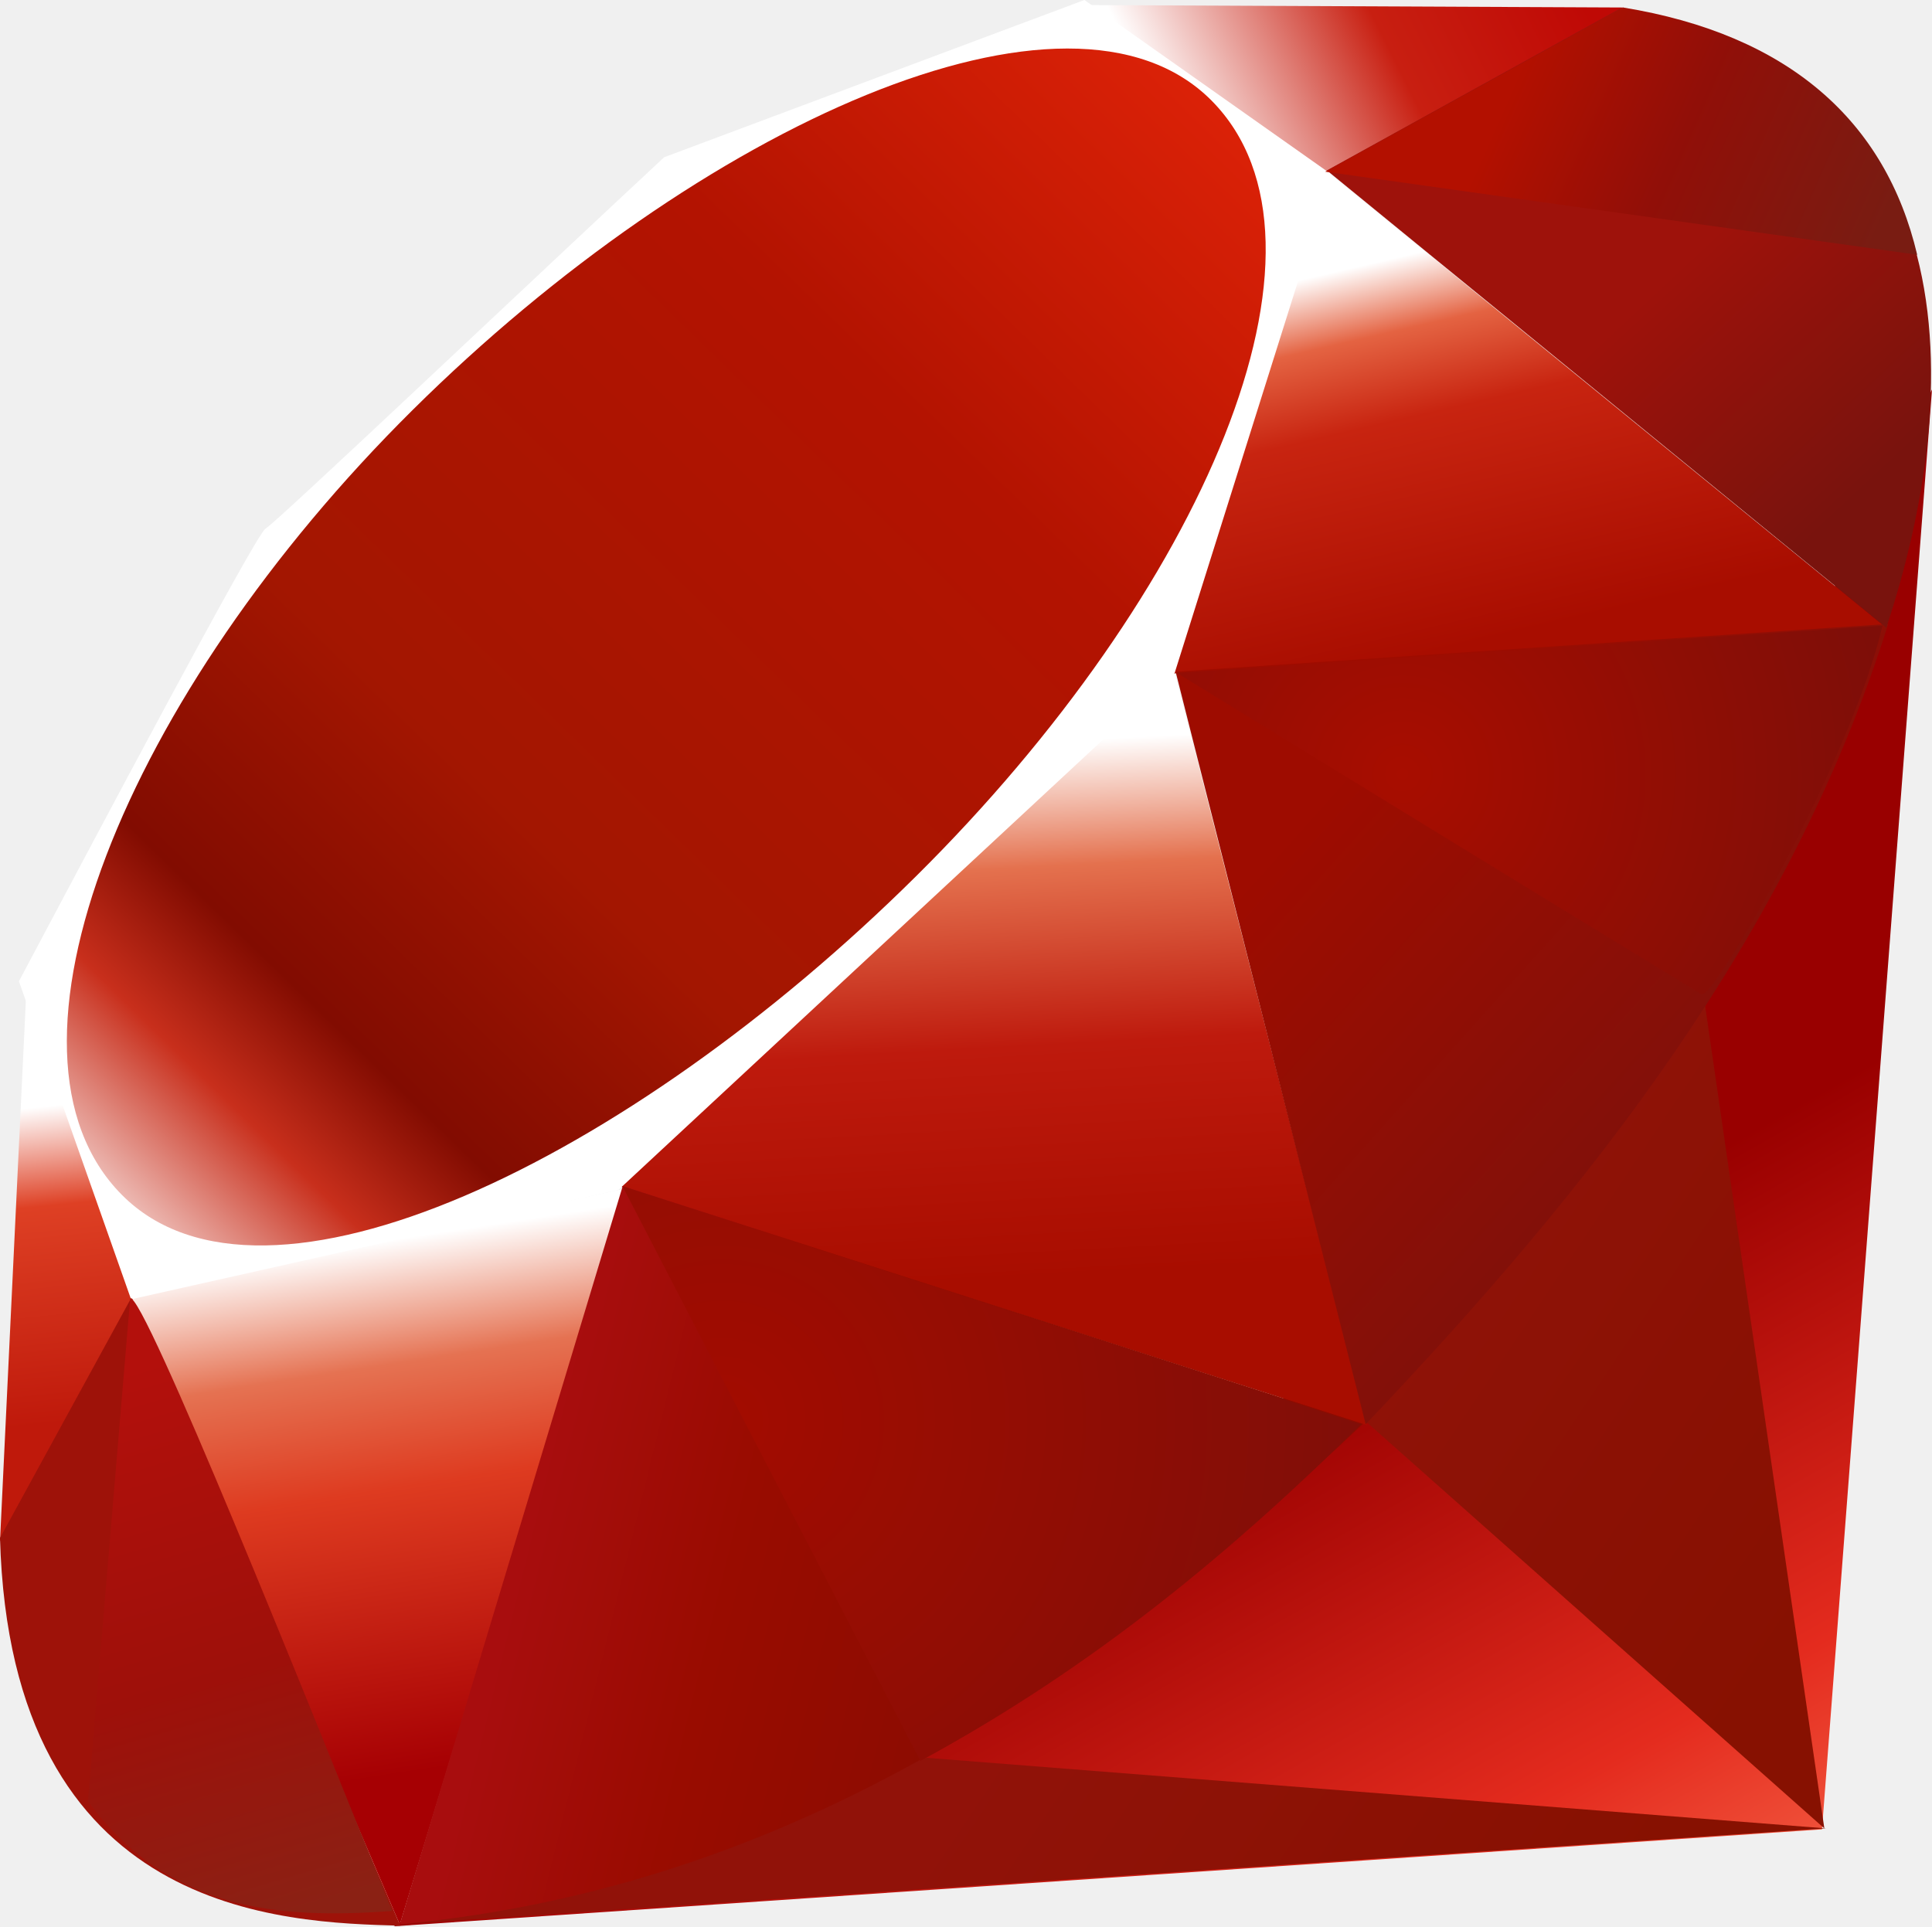
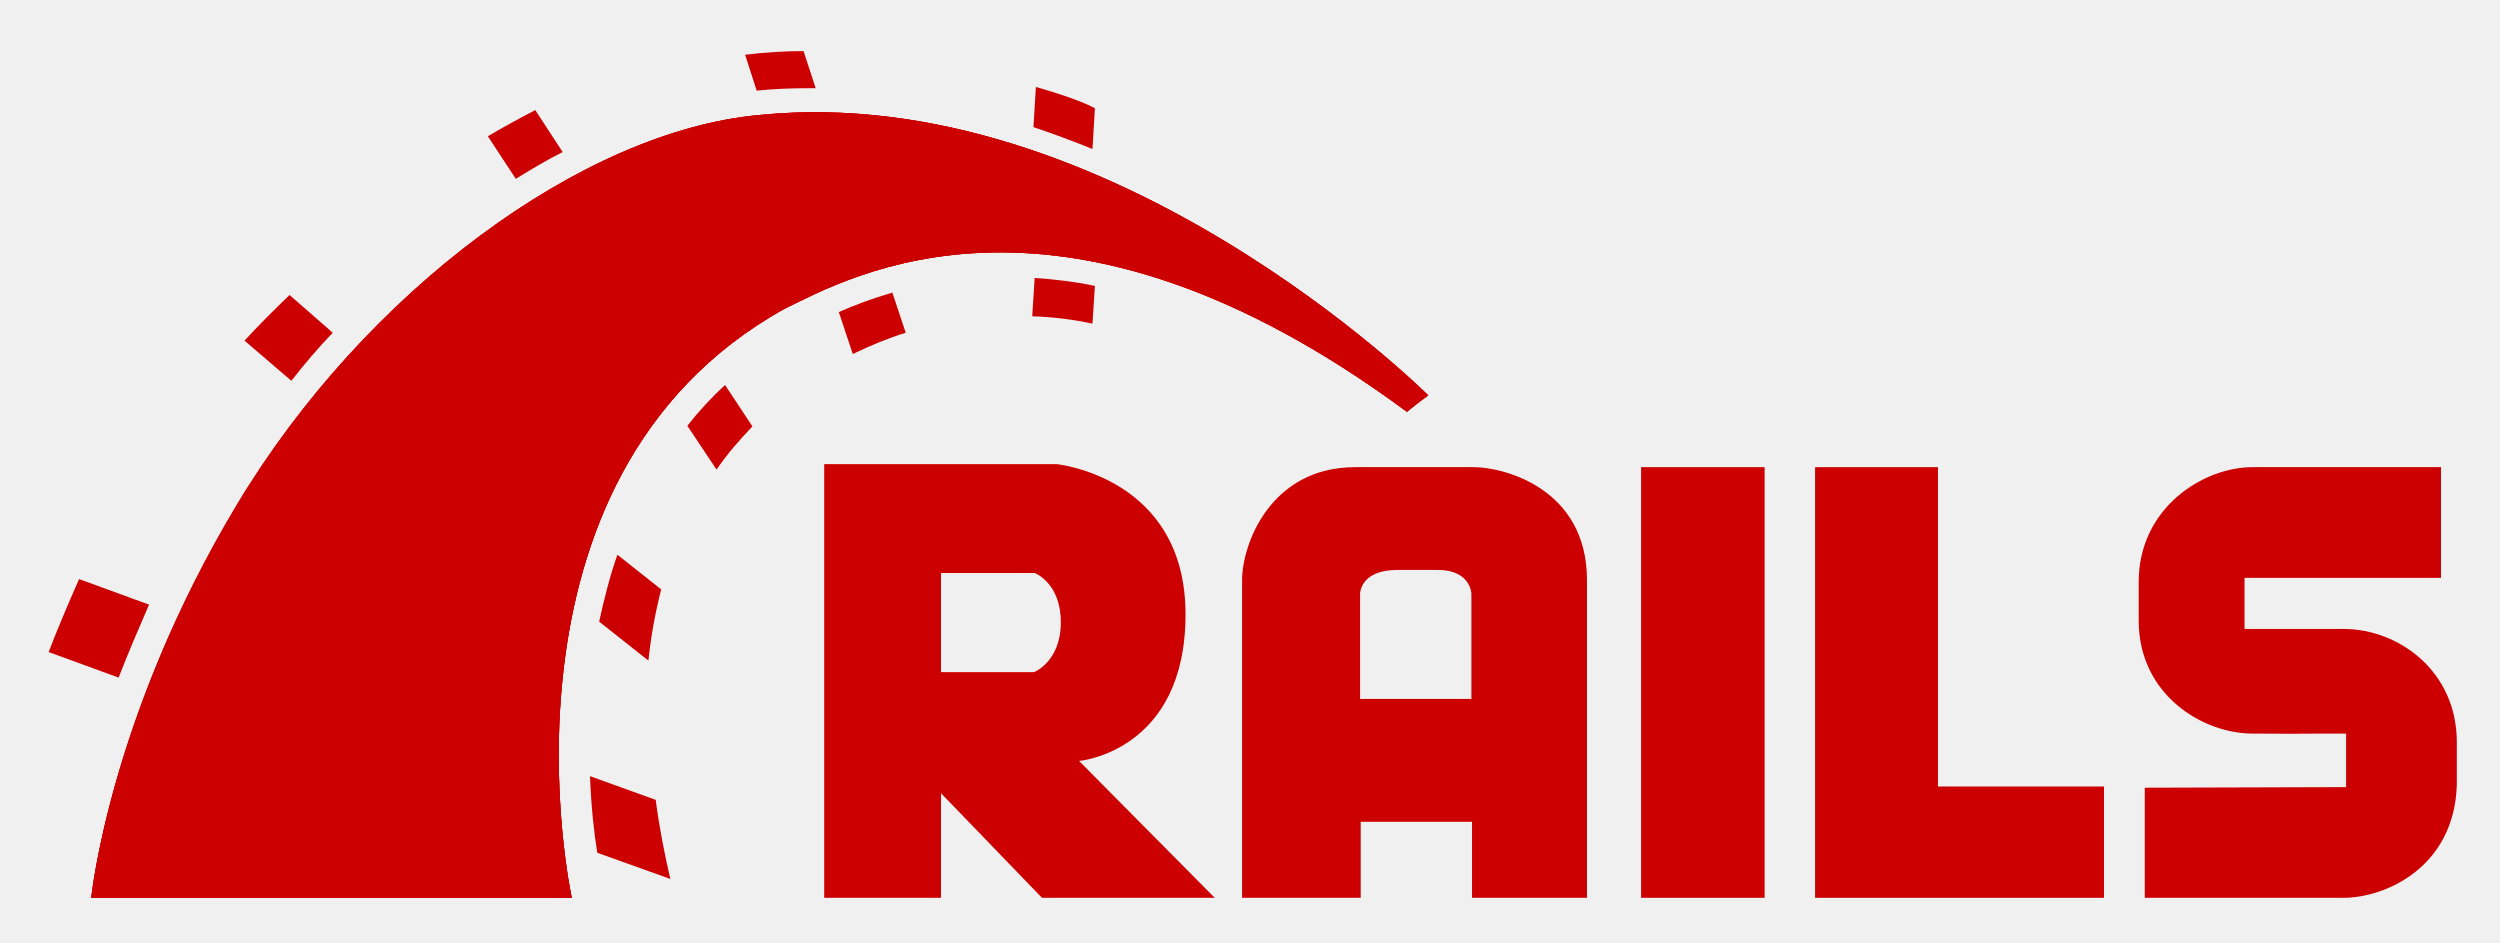
- <svg xmlns="http://www.w3.org/2000/svg" xmlns:xlink="http://www.w3.org/1999/xlink" version="1.1" id="Layer_1" width="198.13" height="197.58" viewBox="0 0 198.13 197.58" overflow="visible" enable-background="new 0 0 198.13 197.58" xml:space="preserve">
-   <defs id="defs3489">
-     <linearGradient id="XMLID_17_-9" gradientUnits="userSpaceOnUse" x1="174.074" y1="215.549" x2="132.276" y2="141.753">
-       <stop offset="0" style="stop-color:#FB7655" id="stop3272-4" />
-       <stop offset="0" style="stop-color:#FB7655" id="stop3274-5" />
-       <stop offset="0.41" style="stop-color:#E42B1E" id="stop3276-1" />
-       <stop offset="0.99" style="stop-color:#990000" id="stop3278-0" />
-       <stop offset="1" style="stop-color:#990000" id="stop3280-3" />
-     </linearGradient>
-     <linearGradient id="XMLID_18_-7" gradientUnits="userSpaceOnUse" x1="194.895" y1="153.558" x2="141.028" y2="117.409">
-       <stop offset="0" style="stop-color:#871101" id="stop3285-8" />
-       <stop offset="0" style="stop-color:#871101" id="stop3287-8" />
-       <stop offset="0.99" style="stop-color:#911209" id="stop3289-6" />
-       <stop offset="1" style="stop-color:#911209" id="stop3291-0" />
-     </linearGradient>
-     <linearGradient id="XMLID_19_-4" gradientUnits="userSpaceOnUse" x1="151.795" y1="217.785" x2="97.93" y2="181.638">
-       <stop offset="0" style="stop-color:#871101" id="stop3296-6" />
-       <stop offset="0" style="stop-color:#871101" id="stop3298-7" />
-       <stop offset="0.99" style="stop-color:#911209" id="stop3300-6" />
-       <stop offset="1" style="stop-color:#911209" id="stop3302-0" />
-     </linearGradient>
-     <linearGradient id="XMLID_20_-9" gradientUnits="userSpaceOnUse" x1="38.696" y1="127.391" x2="47.047" y2="181.661">
-       <stop offset="0" style="stop-color:#FFFFFF" id="stop3307-7" />
-       <stop offset="0" style="stop-color:#FFFFFF" id="stop3309-5" />
-       <stop offset="0.23" style="stop-color:#E57252" id="stop3311-9" />
-       <stop offset="0.46" style="stop-color:#DE3B20" id="stop3313-7" />
-       <stop offset="0.99" style="stop-color:#A60003" id="stop3315-8" />
-       <stop offset="1" style="stop-color:#A60003" id="stop3317-5" />
-     </linearGradient>
-     <linearGradient id="XMLID_21_-3" gradientUnits="userSpaceOnUse" x1="96.133" y1="76.715" x2="99.21" y2="132.102">
-       <stop offset="0" style="stop-color:#FFFFFF" id="stop3322-3" />
-       <stop offset="0" style="stop-color:#FFFFFF" id="stop3324-8" />
-       <stop offset="0.23" style="stop-color:#E4714E" id="stop3326-3" />
-       <stop offset="0.56" style="stop-color:#BE1A0D" id="stop3328-7" />
-       <stop offset="0.99" style="stop-color:#A80D00" id="stop3330-9" />
-       <stop offset="1" style="stop-color:#A80D00" id="stop3332-3" />
-     </linearGradient>
-     <linearGradient id="XMLID_22_-7" gradientUnits="userSpaceOnUse" x1="147.103" y1="25.521" x2="156.314" y2="65.216">
-       <stop offset="0" style="stop-color:#FFFFFF" id="stop3337-8" />
-       <stop offset="0" style="stop-color:#FFFFFF" id="stop3339-7" />
-       <stop offset="0.18" style="stop-color:#E46342" id="stop3341-4" />
-       <stop offset="0.4" style="stop-color:#C82410" id="stop3343-1" />
-       <stop offset="0.99" style="stop-color:#A80D00" id="stop3345-9" />
-       <stop offset="1" style="stop-color:#A80D00" id="stop3347-0" />
-     </linearGradient>
-     <linearGradient id="XMLID_23_-9" gradientUnits="userSpaceOnUse" x1="118.976" y1="11.541" x2="158.669" y2="-8.305">
-       <stop offset="0" style="stop-color:#FFFFFF" id="stop3352-8" />
-       <stop offset="0" style="stop-color:#FFFFFF" id="stop3354-8" />
-       <stop offset="0.54" style="stop-color:#C81F11" id="stop3356-5" />
-       <stop offset="0.99" style="stop-color:#BF0905" id="stop3358-8" />
-       <stop offset="1" style="stop-color:#BF0905" id="stop3360-4" />
-     </linearGradient>
-     <linearGradient id="XMLID_24_-3" gradientUnits="userSpaceOnUse" x1="3.903" y1="113.555" x2="7.17" y2="146.263">
-       <stop offset="0" style="stop-color:#FFFFFF" id="stop3365-7" />
-       <stop offset="0" style="stop-color:#FFFFFF" id="stop3367-1" />
-       <stop offset="0.31" style="stop-color:#DE4024" id="stop3369-3" />
-       <stop offset="0.99" style="stop-color:#BF190B" id="stop3371-8" />
-       <stop offset="1" style="stop-color:#BF190B" id="stop3373-0" />
-     </linearGradient>
-     <linearGradient id="XMLID_25_-9" gradientUnits="userSpaceOnUse" x1="-18.556" y1="155.105" x2="135.015" y2="-2.809">
-       <stop offset="0" style="stop-color:#BD0012" id="stop3380-7" />
-       <stop offset="0" style="stop-color:#BD0012" id="stop3382-9" />
-       <stop offset="0.07" style="stop-color:#FFFFFF" id="stop3384-9" />
-       <stop offset="0.17" style="stop-color:#FFFFFF" id="stop3386-3" />
-       <stop offset="0.27" style="stop-color:#C82F1C" id="stop3388-2" />
-       <stop offset="0.33" style="stop-color:#820C01" id="stop3390-4" />
-       <stop offset="0.46" style="stop-color:#A31601" id="stop3392-3" />
-       <stop offset="0.72" style="stop-color:#B31301" id="stop3394-7" />
-       <stop offset="0.99" style="stop-color:#E82609" id="stop3396-1" />
-       <stop offset="1" style="stop-color:#E82609" id="stop3398-2" />
-     </linearGradient>
-     <linearGradient id="XMLID_26_-2" gradientUnits="userSpaceOnUse" x1="99.075" y1="171.033" x2="52.818" y2="159.617">
-       <stop offset="0" style="stop-color:#8C0C01" id="stop3403-0" />
-       <stop offset="0" style="stop-color:#8C0C01" id="stop3405-2" />
-       <stop offset="0.54" style="stop-color:#990C00" id="stop3407-1" />
-       <stop offset="0.99" style="stop-color:#A80D0E" id="stop3409-7" />
-       <stop offset="1" style="stop-color:#A80D0E" id="stop3411-5" />
-     </linearGradient>
-     <linearGradient id="XMLID_27_-1" gradientUnits="userSpaceOnUse" x1="178.526" y1="115.515" x2="137.433" y2="78.684">
-       <stop offset="0" style="stop-color:#7E110B" id="stop3416-7" />
-       <stop offset="0" style="stop-color:#7E110B" id="stop3418-4" />
-       <stop offset="0.99" style="stop-color:#9E0C00" id="stop3420-1" />
-       <stop offset="1" style="stop-color:#9E0C00" id="stop3422-7" />
-     </linearGradient>
-     <linearGradient id="XMLID_28_-1" gradientUnits="userSpaceOnUse" x1="193.624" y1="47.937" x2="173.154" y2="26.054">
-       <stop offset="0" style="stop-color:#79130D" id="stop3427-1" />
-       <stop offset="0" style="stop-color:#79130D" id="stop3429-1" />
-       <stop offset="0.99" style="stop-color:#9E120B" id="stop3431-7" />
-       <stop offset="1" style="stop-color:#9E120B" id="stop3433-0" />
-     </linearGradient>
-     <radialGradient id="XMLID_29_-4" cx="143.832" cy="79.388" r="50.358" gradientUnits="userSpaceOnUse">
-       <stop offset="0" style="stop-color:#A80D00" id="stop3440-0" />
-       <stop offset="0" style="stop-color:#A80D00" id="stop3442-8" />
-       <stop offset="0.99" style="stop-color:#7E0E08" id="stop3444-5" />
-       <stop offset="1" style="stop-color:#7E0E08" id="stop3446-1" />
-     </radialGradient>
-     <radialGradient id="XMLID_30_-6" cx="74.092" cy="145.751" r="66.944" gradientUnits="userSpaceOnUse">
-       <stop offset="0" style="stop-color:#A30C00" id="stop3451-6" />
-       <stop offset="0" style="stop-color:#A30C00" id="stop3453-2" />
-       <stop offset="0.99" style="stop-color:#800E08" id="stop3455-1" />
-       <stop offset="1" style="stop-color:#800E08" id="stop3457-9" />
-     </radialGradient>
-     <linearGradient id="XMLID_31_-6" gradientUnits="userSpaceOnUse" x1="26.67" y1="197.336" x2="9.989" y2="140.742">
-       <stop offset="0" style="stop-color:#8B2114" id="stop3462-4" />
-       <stop offset="0" style="stop-color:#8B2114" id="stop3464-8" />
-       <stop offset="0.43" style="stop-color:#9E100A" id="stop3466-0" />
-       <stop offset="0.99" style="stop-color:#B3100C" id="stop3468-8" />
-       <stop offset="1" style="stop-color:#B3100C" id="stop3470-1" />
-     </linearGradient>
-     <linearGradient id="XMLID_32_-0" gradientUnits="userSpaceOnUse" x1="154.641" y1="9.798" x2="192.039" y2="26.306">
-       <stop offset="0" style="stop-color:#B31000" id="stop3475-2" />
-       <stop offset="0" style="stop-color:#B31000" id="stop3477-2" />
-       <stop offset="0.44" style="stop-color:#910F08" id="stop3479-9" />
-       <stop offset="0.99" style="stop-color:#791C12" id="stop3481-7" />
-       <stop offset="1" style="stop-color:#791C12" id="stop3483-5" />
-     </linearGradient>
-     <linearGradient y2="141.753" x2="132.276" y1="215.549" x1="174.074" gradientUnits="userSpaceOnUse" id="linearGradient3448" xlink:href="#XMLID_17_-9" />
-   </defs>
-   <linearGradient id="XMLID_17_" gradientUnits="userSpaceOnUse" x1="174.074" y1="215.549" x2="132.276" y2="141.753">
-     <stop offset="0" style="stop-color:#FB7655" id="stop3272" />
-     <stop offset="0" style="stop-color:#FB7655" id="stop3274" />
-     <stop offset="0.41" style="stop-color:#E42B1E" id="stop3276" />
-     <stop offset="0.99" style="stop-color:#990000" id="stop3278" />
-     <stop offset="1" style="stop-color:#990000" id="stop3280" />
-   </linearGradient>
-   <linearGradient id="XMLID_18_" gradientUnits="userSpaceOnUse" x1="194.895" y1="153.558" x2="141.028" y2="117.409">
-     <stop offset="0" style="stop-color:#871101" id="stop3285" />
-     <stop offset="0" style="stop-color:#871101" id="stop3287" />
-     <stop offset="0.99" style="stop-color:#911209" id="stop3289" />
-     <stop offset="1" style="stop-color:#911209" id="stop3291" />
-   </linearGradient>
-   <linearGradient id="XMLID_19_" gradientUnits="userSpaceOnUse" x1="151.795" y1="217.785" x2="97.93" y2="181.638">
-     <stop offset="0" style="stop-color:#871101" id="stop3296" />
-     <stop offset="0" style="stop-color:#871101" id="stop3298" />
-     <stop offset="0.99" style="stop-color:#911209" id="stop3300" />
-     <stop offset="1" style="stop-color:#911209" id="stop3302" />
-   </linearGradient>
-   <linearGradient id="XMLID_20_" gradientUnits="userSpaceOnUse" x1="38.696" y1="127.391" x2="47.047" y2="181.661">
-     <stop offset="0" style="stop-color:#FFFFFF" id="stop3307" />
-     <stop offset="0" style="stop-color:#FFFFFF" id="stop3309" />
-     <stop offset="0.23" style="stop-color:#E57252" id="stop3311" />
-     <stop offset="0.46" style="stop-color:#DE3B20" id="stop3313" />
-     <stop offset="0.99" style="stop-color:#A60003" id="stop3315" />
-     <stop offset="1" style="stop-color:#A60003" id="stop3317" />
-   </linearGradient>
-   <linearGradient id="XMLID_21_" gradientUnits="userSpaceOnUse" x1="96.133" y1="76.715" x2="99.21" y2="132.102">
-     <stop offset="0" style="stop-color:#FFFFFF" id="stop3322" />
-     <stop offset="0" style="stop-color:#FFFFFF" id="stop3324" />
-     <stop offset="0.23" style="stop-color:#E4714E" id="stop3326" />
-     <stop offset="0.56" style="stop-color:#BE1A0D" id="stop3328" />
-     <stop offset="0.99" style="stop-color:#A80D00" id="stop3330" />
-     <stop offset="1" style="stop-color:#A80D00" id="stop3332" />
-   </linearGradient>
-   <linearGradient id="XMLID_22_" gradientUnits="userSpaceOnUse" x1="147.103" y1="25.521" x2="156.314" y2="65.216">
-     <stop offset="0" style="stop-color:#FFFFFF" id="stop3337" />
-     <stop offset="0" style="stop-color:#FFFFFF" id="stop3339" />
-     <stop offset="0.18" style="stop-color:#E46342" id="stop3341" />
-     <stop offset="0.4" style="stop-color:#C82410" id="stop3343" />
-     <stop offset="0.99" style="stop-color:#A80D00" id="stop3345" />
-     <stop offset="1" style="stop-color:#A80D00" id="stop3347" />
-   </linearGradient>
-   <linearGradient id="XMLID_23_" gradientUnits="userSpaceOnUse" x1="118.976" y1="11.541" x2="158.669" y2="-8.305">
-     <stop offset="0" style="stop-color:#FFFFFF" id="stop3352" />
-     <stop offset="0" style="stop-color:#FFFFFF" id="stop3354" />
-     <stop offset="0.54" style="stop-color:#C81F11" id="stop3356" />
-     <stop offset="0.99" style="stop-color:#BF0905" id="stop3358" />
-     <stop offset="1" style="stop-color:#BF0905" id="stop3360" />
-   </linearGradient>
-   <linearGradient id="XMLID_24_" gradientUnits="userSpaceOnUse" x1="3.903" y1="113.555" x2="7.17" y2="146.263">
-     <stop offset="0" style="stop-color:#FFFFFF" id="stop3365" />
-     <stop offset="0" style="stop-color:#FFFFFF" id="stop3367" />
-     <stop offset="0.31" style="stop-color:#DE4024" id="stop3369" />
-     <stop offset="0.99" style="stop-color:#BF190B" id="stop3371" />
-     <stop offset="1" style="stop-color:#BF190B" id="stop3373" />
-   </linearGradient>
-   <linearGradient id="XMLID_25_" gradientUnits="userSpaceOnUse" x1="-18.556" y1="155.105" x2="135.015" y2="-2.809">
-     <stop offset="0" style="stop-color:#BD0012" id="stop3380" />
-     <stop offset="0" style="stop-color:#BD0012" id="stop3382" />
-     <stop offset="0.07" style="stop-color:#FFFFFF" id="stop3384" />
-     <stop offset="0.17" style="stop-color:#FFFFFF" id="stop3386" />
-     <stop offset="0.27" style="stop-color:#C82F1C" id="stop3388" />
-     <stop offset="0.33" style="stop-color:#820C01" id="stop3390" />
-     <stop offset="0.46" style="stop-color:#A31601" id="stop3392" />
-     <stop offset="0.72" style="stop-color:#B31301" id="stop3394" />
-     <stop offset="0.99" style="stop-color:#E82609" id="stop3396" />
-     <stop offset="1" style="stop-color:#E82609" id="stop3398" />
-   </linearGradient>
-   <linearGradient id="XMLID_26_" gradientUnits="userSpaceOnUse" x1="99.075" y1="171.033" x2="52.818" y2="159.617">
-     <stop offset="0" style="stop-color:#8C0C01" id="stop3403" />
-     <stop offset="0" style="stop-color:#8C0C01" id="stop3405" />
-     <stop offset="0.54" style="stop-color:#990C00" id="stop3407" />
-     <stop offset="0.99" style="stop-color:#A80D0E" id="stop3409" />
-     <stop offset="1" style="stop-color:#A80D0E" id="stop3411" />
-   </linearGradient>
-   <linearGradient id="XMLID_27_" gradientUnits="userSpaceOnUse" x1="178.526" y1="115.515" x2="137.433" y2="78.684">
-     <stop offset="0" style="stop-color:#7E110B" id="stop3416" />
-     <stop offset="0" style="stop-color:#7E110B" id="stop3418" />
-     <stop offset="0.99" style="stop-color:#9E0C00" id="stop3420" />
-     <stop offset="1" style="stop-color:#9E0C00" id="stop3422" />
-   </linearGradient>
-   <linearGradient id="XMLID_28_" gradientUnits="userSpaceOnUse" x1="193.624" y1="47.937" x2="173.154" y2="26.054">
-     <stop offset="0" style="stop-color:#79130D" id="stop3427" />
-     <stop offset="0" style="stop-color:#79130D" id="stop3429" />
-     <stop offset="0.99" style="stop-color:#9E120B" id="stop3431" />
-     <stop offset="1" style="stop-color:#9E120B" id="stop3433" />
-   </linearGradient>
-   <radialGradient id="XMLID_29_" cx="143.832" cy="79.388" r="50.358" gradientUnits="userSpaceOnUse">
-     <stop offset="0" style="stop-color:#A80D00" id="stop3440" />
-     <stop offset="0" style="stop-color:#A80D00" id="stop3442" />
-     <stop offset="0.99" style="stop-color:#7E0E08" id="stop3444" />
-     <stop offset="1" style="stop-color:#7E0E08" id="stop3446" />
-   </radialGradient>
-   <radialGradient id="XMLID_30_" cx="74.092" cy="145.751" r="66.944" gradientUnits="userSpaceOnUse">
-     <stop offset="0" style="stop-color:#A30C00" id="stop3451" />
-     <stop offset="0" style="stop-color:#A30C00" id="stop3453" />
-     <stop offset="0.99" style="stop-color:#800E08" id="stop3455" />
-     <stop offset="1" style="stop-color:#800E08" id="stop3457" />
-   </radialGradient>
-   <linearGradient id="XMLID_31_" gradientUnits="userSpaceOnUse" x1="26.67" y1="197.336" x2="9.989" y2="140.742">
-     <stop offset="0" style="stop-color:#8B2114" id="stop3462" />
-     <stop offset="0" style="stop-color:#8B2114" id="stop3464" />
-     <stop offset="0.43" style="stop-color:#9E100A" id="stop3466" />
-     <stop offset="0.99" style="stop-color:#B3100C" id="stop3468" />
-     <stop offset="1" style="stop-color:#B3100C" id="stop3470" />
-   </linearGradient>
-   <linearGradient id="XMLID_32_" gradientUnits="userSpaceOnUse" x1="154.641" y1="9.798" x2="192.039" y2="26.306">
-     <stop offset="0" style="stop-color:#B31000" id="stop3475" />
-     <stop offset="0" style="stop-color:#B31000" id="stop3477" />
-     <stop offset="0.44" style="stop-color:#910F08" id="stop3479" />
-     <stop offset="0.99" style="stop-color:#791C12" id="stop3481" />
-     <stop offset="1" style="stop-color:#791C12" id="stop3483" />
-   </linearGradient>
-   <polygon style="fill:url(#linearGradient3448);fill-rule:evenodd" clip-rule="evenodd" points="153.5,130.41 40.38,197.58 186.849,187.641 198.13,39.95 " id="polygon3282" />
-   <polygon style="fill:url(#XMLID_18_-7);fill-rule:evenodd" clip-rule="evenodd" points="187.089,187.54 174.5,100.65 140.209,145.93 " id="polygon3293" />
-   <polygon style="fill:url(#XMLID_19_-4);fill-rule:evenodd" clip-rule="evenodd" points="187.259,187.54 95.03,180.3 40.87,197.391 " id="polygon3304" />
-   <polygon style="fill:url(#XMLID_20_-9);fill-rule:evenodd" clip-rule="evenodd" points="41,197.41 64.04,121.93 13.34,132.771 " id="polygon3319" />
-   <polygon style="fill:url(#XMLID_21_-3);fill-rule:evenodd" clip-rule="evenodd" points="140.2,146.18 119,63.14 58.33,120.01 " id="polygon3334" />
-   <polygon style="fill:url(#XMLID_22_-7);fill-rule:evenodd" clip-rule="evenodd" points="193.32,64.31 135.97,17.47 120,69.1 " id="polygon3349" />
-   <polygon style="fill:url(#XMLID_23_-9);fill-rule:evenodd" clip-rule="evenodd" points="166.5,0.77 132.77,19.41 111.49,0.52 " id="polygon3362" />
-   <polygon style="fill:url(#XMLID_24_-3);fill-rule:evenodd" clip-rule="evenodd" points="0,158.09 14.13,132.32 2.7,101.62 " id="polygon3375" />
-   <path style="fill:#ffffff;fill-rule:evenodd" clip-rule="evenodd" d="m 1.94,100.65 11.5,32.62 49.97,-11.211 57.05,-53.02 L 136.56,17.9 111.209,0 68.109,16.13 C 54.53,28.76 28.18,53.75 27.23,54.22 26.29,54.7 9.83,85.81 1.94,100.65 z" id="path3377" />
-   <path style="fill:url(#XMLID_25_-9);fill-rule:evenodd" clip-rule="evenodd" d="m 42.32,42.05 c 29.43,-29.18 67.37,-46.42 81.93,-31.73 14.551,14.69 -0.88,50.39 -30.31,79.56 -29.43,29.17 -66.9,47.36 -81.45,32.67 -14.56,-14.68 0.4,-51.33 29.83,-80.5 z" id="path3400" />
-   <path style="fill:url(#XMLID_26_-2);fill-rule:evenodd" clip-rule="evenodd" d="m 41,197.38 22.86,-75.72 75.92,24.39 C 112.33,171.79 81.8,193.55 41,197.38 z" id="path3413" />
-   <path style="fill:url(#XMLID_27_-1);fill-rule:evenodd" clip-rule="evenodd" d="m 120.56,68.89 19.49,77.2 C 162.98,121.98 183.56,96.06 193.639,64 l -73.079,4.89 z" id="path3424" />
-   <path style="fill:url(#XMLID_28_-1);fill-rule:evenodd" clip-rule="evenodd" d="m 193.44,64.39 c 7.8,-23.54 9.6,-57.31 -27.181,-63.58 l -30.18,16.67 57.361,46.91 z" id="path3435" />
-   <path style="fill:#9e1209;fill-rule:evenodd" clip-rule="evenodd" d="m 0,157.75 c 1.08,38.851 29.11,39.43 41.05,39.771 L 13.47,133.11 0,157.75 z" id="path3437" />
-   <path style="fill:url(#XMLID_29_-4);fill-rule:evenodd" clip-rule="evenodd" d="m 120.669,69.01 c 17.62,10.83 53.131,32.58 53.851,32.98 1.119,0.63 15.31,-23.93 18.53,-37.81 l -72.381,4.83 z" id="path3448" />
-   <path style="fill:url(#XMLID_30_-6);fill-rule:evenodd" clip-rule="evenodd" d="m 63.83,121.66 30.56,58.96 c 18.07,-9.8 32.22,-21.74 45.18,-34.53 L 63.83,121.66 z" id="path3459" />
-   <path style="fill:url(#XMLID_31_-6);fill-rule:evenodd" clip-rule="evenodd" d="m 13.35,133.19 -4.33,51.56 c 8.17,11.16 19.41,12.13 31.2,11.26 -8.53,-21.23 -25.57,-63.68 -26.87,-62.82 z" id="path3472" />
-   <path style="fill:url(#XMLID_32_-0);fill-rule:evenodd" clip-rule="evenodd" d="m 135.9,17.61 60.71,8.52 C 193.37,12.4 183.42,3.54 166.46,0.77 L 135.9,17.61 z" id="path3485" />
+ <svg xmlns="http://www.w3.org/2000/svg" width="411" height="155" viewBox="0 0 411 155">
+   <g fill="#CC0000" fill-rule="evenodd" transform="translate(8 8)">
+     <path d="M344.6 121.5L344.6 139.6 377.3 139.6C384 139.6 395.5 134.7 395.9 121L395.9 114C395.9 102.3 386.3 95.4 377.3 95.4L361 95.4 361 87 393.3 87 393.3 68.8 362.3 68.8C354.3 68.8 343.6 75.4 343.6 87.7L343.6 94C343.6 106.3 354.2 112.6 362.3 112.6 384.8 112.7 356.9 112.6 377.7 112.6L377.7 121.4M169.4 117.1C169.4 117.1 186.9 115.6 186.9 93 186.9 70.4 165.7 68.3 165.7 68.3L127.5 68.3 127.5 139.6 146.7 139.6 146.7 122.4 163.3 139.6 191.7 139.6 169.4 117.1zM162 102.5L146.7 102.5 146.7 86.2 162.1 86.2C162.1 86.2 166.4 87.8 166.4 94.3 166.4 100.8 162 102.5 162 102.5zM234.3 68.8L214.8 68.8C200.9 68.8 196.2 81.4 196.2 87.4L196.2 139.6 215.7 139.6 215.7 127.1 234 127.1 234 139.6 252.9 139.6 252.9 87.4C252.9 72.2 239.1 68.8 234.3 68.8zM234 106.9L215.6 106.9 215.6 89.6C215.6 89.6 215.6 85.7 221.7 85.7L228.4 85.7C233.8 85.7 233.9 89.6 233.9 89.6L233.9 106.9 234 106.9z" />
+     <rect width="20.3" height="70.8" x="261.8" y="68.8" />
+     <polygon points="310.6 121.3 310.6 68.8 290.4 68.8 290.4 121.3 290.4 139.6 310.6 139.6 337.9 139.6 337.9 121.3" />
+     <path d="M7,139.6 L86,139.6 C86,139.6 70.9,70.7 120.9,42.8 C131.8,37.5 166.5,17.7 223.3,59.7 C225.1,58.2 226.8,57 226.8,57 C226.8,57 174.8,5.1 116.9,10.9 C87.8,13.5 52,40 31,75 C10,110 7,139.6 7,139.6 Z" />
+     <path d="M7,139.6 L86,139.6 C86,139.6 70.9,70.7 120.9,42.8 C131.8,37.5 166.5,17.7 223.3,59.7 C225.1,58.2 226.8,57 226.8,57 C226.8,57 174.8,5.1 116.9,10.9 C87.8,13.5 52,40 31,75 C10,110 7,139.6 7,139.6 Z" />
+     <path d="M7 139.6L86 139.6C86 139.6 70.9 70.7 120.9 42.8 131.8 37.5 166.5 17.7 223.3 59.7 225.1 58.2 226.8 57 226.8 57 226.8 57 174.8 5.1 116.9 10.9 87.7 13.5 51.9 40 30.9 75 9.9 110 7 139.6 7 139.6zM171.6 16.5L172 9.8C171.1 9.3 168.6 8.1 162.3 6.3L161.9 12.9C165.2 14 168.4 15.2 171.6 16.5z" />
+     <path d="M162.1 37.7L161.7 44C165 44.1 168.3 44.5 171.6 45.2L172 39C168.6 38.3 165.3 37.9 162.1 37.7zM125.1 6.5L126.1 6.5 124.1.4C121 .4 117.8.6 114.5 1L116.4 6.9C119.3 6.6 122.2 6.5 125.1 6.5zM129.9 43.3L132.2 50.2C135.1 48.8 138 47.6 140.9 46.7L138.7 40.1C135.3 41.1 132.4 42.2 129.9 43.3zM84.5 17L80 10.1C77.5 11.4 74.9 12.8 72.2 14.4L76.8 21.4C79.4 19.8 81.9 18.3 84.5 17zM105 62L109.8 69.2C111.5 66.7 113.5 64.4 115.7 62.1L111.2 55.3C108.9 57.4 106.8 59.7 105 62zM90.5 94.2L98.6 100.6C99 96.7 99.7 92.8 100.7 88.9L93.5 83.2C92.2 86.9 91.3 90.6 90.5 94.2zM46.7 46.7L39.6 40.5C37 43 34.5 45.5 32.2 48L39.9 54.6C42 51.9 44.3 49.2 46.7 46.7zM16.5 91.4L5 87.2C3.1 91.5 1 96.5 0 99.2L11.5 103.4C12.8 100 14.9 95.1 16.5 91.4zM89 119.6C89.2 124.9 89.7 129.2 90.2 132.2L102.2 136.5C101.3 132.6 100.4 128.2 99.8 123.5L89 119.6z" />
+   </g>
</svg>
